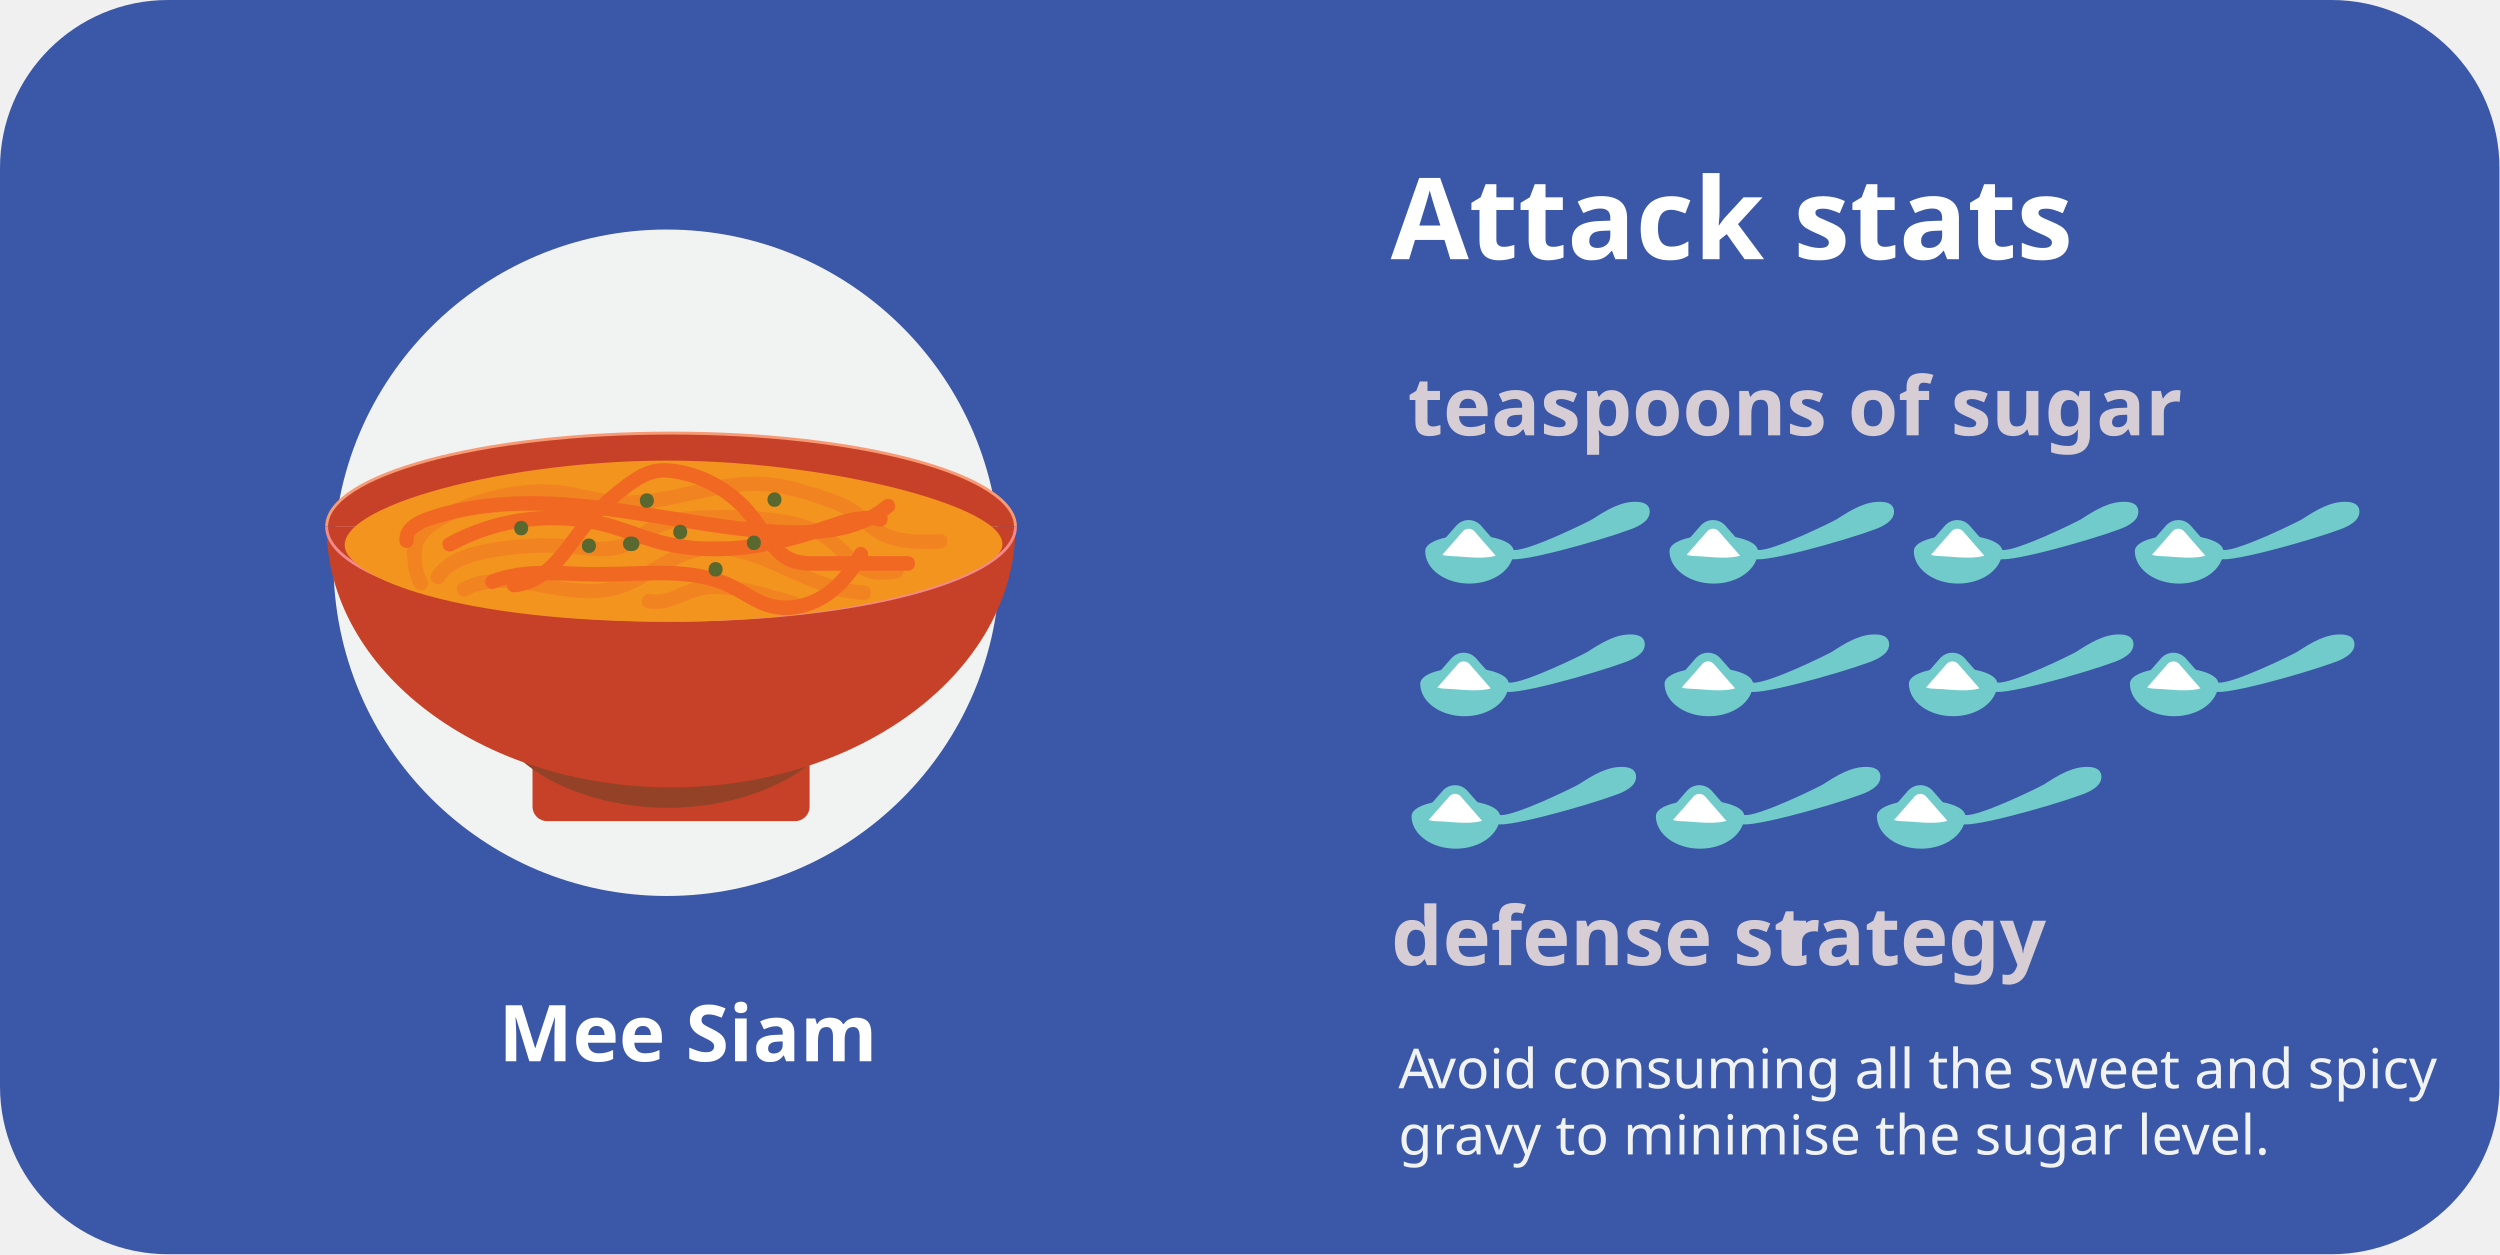
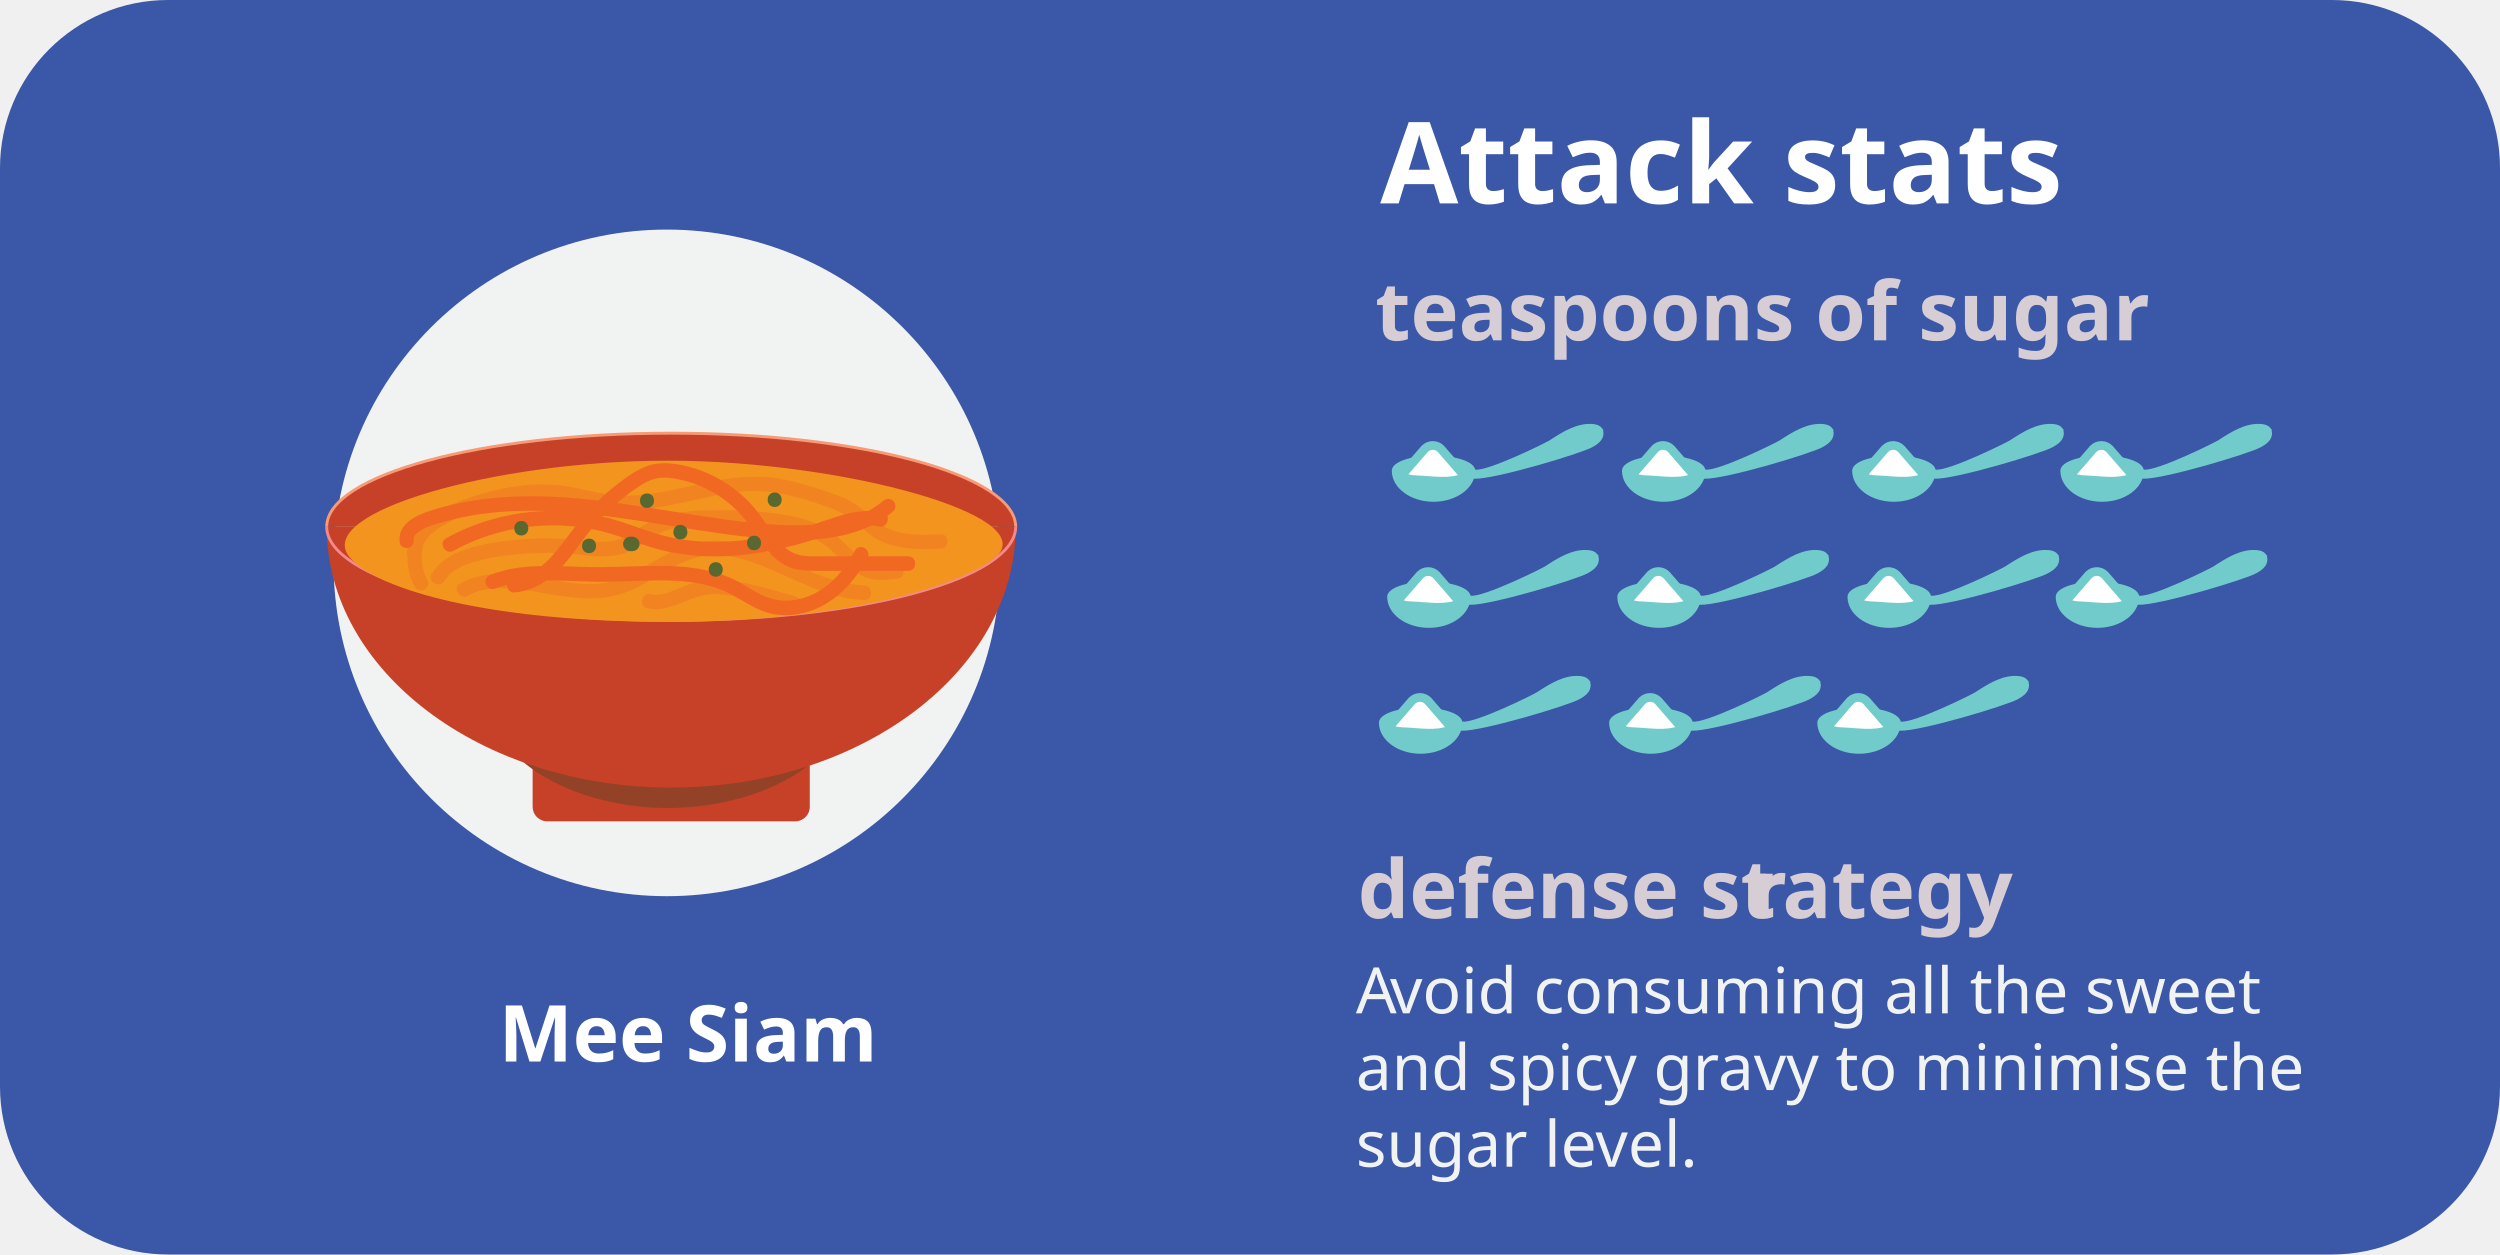
- <svg xmlns="http://www.w3.org/2000/svg" id="Layer_2" data-name="Layer 2" viewBox="0 0 860.59 431.75">
+ <svg xmlns="http://www.w3.org/2000/svg" id="Layer_2" data-name="Layer 2" viewBox="0 0 860.4 431.75">
  <defs>
    <style>
      .cls-1 {
+         font-family: TrebuchetMS, 'Trebuchet MS';
+         font-size: 22px;
+       }
+ 
+       .cls-1, .cls-2 {
+         fill: #f1f2f2;
+       }
+ 
+       .cls-3 {
        fill: #f28321;
-       }
- 
-       .cls-2, .cls-3 {
-         fill: #f1f2f2;
      }

      .cls-4 {
        fill: #f16823;
      }

      .cls-5 {
        fill: #934227;
      }

      .cls-6, .cls-7, .cls-8 {
        fill: #c64127;
      }

      .cls-9 {
        fill: #3b57a7;
      }

      .cls-10 {
        fill: #59682e;
      }

      .cls-11 {
        letter-spacing: -.03em;
      }

      .cls-12 {
        fill: #d6cdd5;
        font-size: 28px;
      }

      .cls-12, .cls-13, .cls-14 {
        font-family: TrebuchetMS-Bold, 'Trebuchet MS';
        font-weight: 700;
      }

      .cls-15 {
        letter-spacing: -.06em;
      }

-       .cls-3 {
-         font-family: TrebuchetMS, 'Trebuchet MS';
-         font-size: 19px;
-       }
- 
      .cls-16 {
        fill: #72cbcb;
      }

      .cls-16, .cls-17, .cls-7, .cls-8, .cls-18 {
        stroke-miterlimit: 10;
      }

      .cls-16, .cls-18 {
        stroke: #72cbcb;
      }

      .cls-17 {
        fill: #f3941f;
        stroke: #f3941f;
      }

      .cls-7 {
        stroke: #f79a75;
      }

      .cls-8 {
        stroke: #f4898b;
      }

      .cls-13 {
        font-size: 27px;
      }

      .cls-13, .cls-18, .cls-14 {
        fill: #fff;
      }

      .cls-18 {
        stroke-width: 3px;
      }

      .cls-14 {
        font-size: 39px;
      }
    </style>
  </defs>
  <g id="exploreSugar">
-     <g>
-       <rect class="cls-9" x="0" y="0" width="860.4" height="431.75" rx="57.84" ry="57.84" />
-       <g>
-         <g>
-           <path class="cls-16" d="m505.82,184.72c-8.13,0-14.72,2.22-14.72,4.96,0,5.92,6.59,10.71,14.72,10.71s14.72-4.8,14.72-10.71c0-2.74-6.59-4.96-14.72-4.96Z" />
-           <path class="cls-16" d="m566.81,174.42c-.66-.77-1.73-1.03-2.74-1.13-5.63-.52-10.83,2.77-15.58,5.84-1.2.77-22.61,11.34-27.46,10.67l-.48,2.27c7.88.19,39.16-9.22,42.99-11.35,1.19-.66,2.41-1.38,3.19-2.5s.97-2.76.09-3.8Z" />
-         </g>
-         <path class="cls-18" d="m494.77,190.68c-.32.37.41.54.37,1.03-.05.47,1.3,1.11,4.38,1.22,5.68.19,11.8,1.42,17.1-.64.41-.16.53-.67.25-1l-8.34-9.54c-1.62-1.64-4.26-1.65-5.9-.04l-7.85,8.97" />
-       </g>
-       <g>
-         <g>
-           <path class="cls-16" d="m589.92,184.72c-8.13,0-14.72,2.22-14.72,4.96,0,5.92,6.59,10.71,14.72,10.71s14.72-4.8,14.72-10.71c0-2.74-6.59-4.96-14.72-4.96Z" />
-           <path class="cls-16" d="m650.91,174.42c-.66-.77-1.73-1.03-2.74-1.13-5.63-.52-10.83,2.77-15.58,5.84-1.2.77-22.61,11.34-27.46,10.67l-.48,2.27c7.88.19,39.16-9.22,42.99-11.35,1.19-.66,2.41-1.38,3.19-2.5s.97-2.76.09-3.8Z" />
-         </g>
-         <path class="cls-18" d="m578.88,190.68c-.32.37.41.54.37,1.03-.05.47,1.3,1.11,4.38,1.22,5.68.19,11.8,1.42,17.1-.64.41-.16.53-.67.25-1l-8.34-9.54c-1.62-1.64-4.26-1.65-5.9-.04l-7.85,8.97" />
-       </g>
-       <g>
-         <g>
-           <path class="cls-16" d="m674.03,184.72c-8.13,0-14.72,2.22-14.72,4.96,0,5.92,6.59,10.71,14.72,10.71s14.72-4.8,14.72-10.71c0-2.74-6.59-4.96-14.72-4.96Z" />
-           <path class="cls-16" d="m735.02,174.42c-.66-.77-1.73-1.03-2.74-1.13-5.63-.52-10.83,2.77-15.58,5.84-1.2.77-22.61,11.34-27.46,10.67l-.48,2.27c7.88.19,39.16-9.22,42.99-11.35,1.19-.66,2.41-1.38,3.19-2.5s.97-2.76.09-3.8Z" />
-         </g>
-         <path class="cls-18" d="m662.98,190.68c-.32.37.41.54.37,1.03-.05.47,1.3,1.11,4.38,1.22,5.68.19,11.8,1.42,17.1-.64.41-.16.53-.67.25-1l-8.34-9.54c-1.62-1.64-4.26-1.65-5.9-.04l-7.85,8.97" />
-       </g>
-       <text class="cls-14" transform="translate(478.71 89.22)">
-         <tspan x="0" y="0">Attack stats </tspan>
-       </text>
-       <text class="cls-12" transform="translate(484.6 149.85)">
-         <tspan x="0" y="0">teaspoons of sugar</tspan>
-       </text>
-       <text class="cls-12" transform="translate(478.9 332.24)">
-         <tspan x="0" y="0">defense st</tspan>
-         <tspan class="cls-11" x="135.06" y="0">r</tspan>
-         <tspan x="146.15" y="0">ategy</tspan>
-       </text>
-       <g>
-         <g>
-           <path class="cls-16" d="m750.11,184.72c-8.13,0-14.72,2.22-14.72,4.96,0,5.92,6.59,10.71,14.72,10.71s14.72-4.8,14.72-10.71c0-2.74-6.59-4.96-14.72-4.96Z" />
-           <path class="cls-16" d="m811.1,174.42c-.66-.77-1.73-1.03-2.74-1.13-5.63-.52-10.83,2.77-15.58,5.84-1.2.77-22.61,11.34-27.46,10.67l-.48,2.27c7.88.19,39.16-9.22,42.99-11.35,1.19-.66,2.41-1.38,3.19-2.5s.97-2.76.09-3.8Z" />
-         </g>
-         <path class="cls-18" d="m739.06,190.68c-.32.37.41.54.37,1.03-.05.47,1.3,1.11,4.38,1.22,5.68.19,11.8,1.42,17.1-.64.41-.16.53-.67.25-1l-8.34-9.54c-1.62-1.64-4.26-1.65-5.9-.04l-7.85,8.97" />
-       </g>
-       <g>
-         <g>
-           <path class="cls-16" d="m504.12,230.38c-8.13,0-14.72,2.22-14.72,4.96,0,5.92,6.59,10.71,14.72,10.71s14.72-4.8,14.72-10.71c0-2.74-6.59-4.96-14.72-4.96Z" />
-           <path class="cls-16" d="m565.11,220.08c-.66-.77-1.73-1.03-2.74-1.13-5.63-.52-10.83,2.77-15.58,5.84-1.2.77-22.61,11.34-27.46,10.67l-.48,2.27c7.88.19,39.16-9.22,42.99-11.35,1.19-.66,2.41-1.38,3.19-2.5s.97-2.76.09-3.8Z" />
-         </g>
-         <path class="cls-18" d="m493.07,236.35c-.32.37.41.54.37,1.03-.05.47,1.3,1.11,4.38,1.22,5.68.19,11.8,1.42,17.1-.64.41-.16.53-.67.25-1l-8.34-9.54c-1.62-1.64-4.26-1.65-5.9-.04l-7.85,8.97" />
-       </g>
-       <g>
-         <g>
-           <path class="cls-16" d="m588.22,230.38c-8.13,0-14.72,2.22-14.72,4.96,0,5.92,6.59,10.71,14.72,10.71s14.72-4.8,14.72-10.71c0-2.74-6.59-4.96-14.72-4.96Z" />
-           <path class="cls-16" d="m649.21,220.08c-.66-.77-1.73-1.03-2.74-1.13-5.63-.52-10.83,2.77-15.58,5.84-1.2.77-22.61,11.34-27.46,10.67l-.48,2.27c7.88.19,39.16-9.22,42.99-11.35,1.19-.66,2.41-1.38,3.19-2.5s.97-2.76.09-3.8Z" />
-         </g>
-         <path class="cls-18" d="m577.18,236.35c-.32.37.41.54.37,1.03-.05.47,1.3,1.11,4.38,1.22,5.68.19,11.8,1.42,17.1-.64.41-.16.53-.67.25-1l-8.34-9.54c-1.62-1.64-4.26-1.65-5.9-.04l-7.85,8.97" />
-       </g>
-       <g>
-         <g>
-           <path class="cls-16" d="m672.33,230.38c-8.13,0-14.72,2.22-14.72,4.96,0,5.92,6.59,10.71,14.72,10.71s14.72-4.8,14.72-10.71c0-2.74-6.59-4.96-14.72-4.96Z" />
-           <path class="cls-16" d="m733.32,220.08c-.66-.77-1.73-1.03-2.74-1.13-5.63-.52-10.83,2.77-15.58,5.84-1.2.77-22.61,11.34-27.46,10.67l-.48,2.27c7.88.19,39.16-9.22,42.99-11.35,1.19-.66,2.41-1.38,3.19-2.5s.97-2.76.09-3.8Z" />
-         </g>
-         <path class="cls-18" d="m661.29,236.35c-.32.37.41.54.37,1.03-.05.47,1.3,1.11,4.38,1.22,5.68.19,11.8,1.42,17.1-.64.41-.16.53-.67.25-1l-8.34-9.54c-1.62-1.64-4.26-1.65-5.9-.04l-7.85,8.97" />
-       </g>
-       <g>
-         <g>
-           <path class="cls-16" d="m748.41,230.38c-8.13,0-14.72,2.22-14.72,4.96,0,5.92,6.59,10.71,14.72,10.71s14.72-4.8,14.72-10.71c0-2.74-6.59-4.96-14.72-4.96Z" />
-           <path class="cls-16" d="m809.4,220.08c-.66-.77-1.73-1.03-2.74-1.13-5.63-.52-10.83,2.77-15.58,5.84-1.2.77-22.61,11.34-27.46,10.67l-.48,2.27c7.88.19,39.16-9.22,42.99-11.35,1.19-.66,2.41-1.38,3.19-2.5s.97-2.76.09-3.8Z" />
-         </g>
-         <path class="cls-18" d="m737.37,236.35c-.32.37.41.54.37,1.03-.05.47,1.3,1.11,4.38,1.22,5.68.19,11.8,1.42,17.1-.64.41-.16.53-.67.25-1l-8.34-9.54c-1.62-1.64-4.26-1.65-5.9-.04l-7.85,8.97" />
-       </g>
-       <circle class="cls-2" cx="229.5" cy="193.72" r="114.71" />
-       <text class="cls-13" transform="translate(171.64 365.33)">
-         <tspan x="0" y="0">Mee Siam</tspan>
-       </text>
-       <text class="cls-3" transform="translate(481.39 374.62)">
-         <tspan class="cls-15" x="0" y="0">A</tspan>
-         <tspan x="10.16" y="0">void consuming all the sweet and spicy </tspan>
-         <tspan x="0" y="22.8">gravy to minimise the sugar level.</tspan>
-       </text>
-       <g>
-         <path class="cls-6" d="m183.31,259.42h95.38v18.25c0,2.76-2.24,5-5,5h-85.38c-2.76,0-5-2.24-5-5v-18.25h0Z" />
-         <path class="cls-5" d="m289.05,245.24c0,17.05-27.88,32.84-59.18,32.84s-59.18-15.79-59.18-32.84" />
-         <path class="cls-6" d="m349.56,181.3c0,49.56-53.08,89.74-118.56,89.74s-118.56-40.18-118.56-89.74" />
-         <path class="cls-7" d="m112.44,181.3c0-17.8,53.08-32.22,118.56-32.22s118.56,14.43,118.56,32.22" />
-         <path class="cls-8" d="m349.56,181.3c0,17.8-53.08,32.22-118.56,32.22s-118.56-14.43-118.56-32.22" />
-         <path class="cls-17" d="m342.13,191.56c-11.37,9.38-51.87,21.96-112.22,21.96s-99.83-10.71-109.28-22.19c-11.77-14.29,48.93-32.28,109.28-32.28s128.48,19.09,112.22,32.51Z" />
-         <path class="cls-1" d="m160.93,205.04c8.15-4.34,17.79-2.37,26.42-.86,9.67,1.7,19.57,3.19,28.94-.68,8.84-3.65,16.46-10.7,26.14-12.17,8.61-1.31,17.19,2.16,24.91,5.58,9.63,4.26,19.32,9.17,30.05,9.59,3.22.13,3.21-4.87,0-5-18.65-.73-33.64-16.3-52.6-15.39-5,.24-9.67,1.78-14.12,4.01s-8.53,4.99-12.93,7.24c-4.13,2.11-8.47,3.46-13.12,3.64s-9.63-.54-14.38-1.36c-10.56-1.82-21.84-4.23-31.82,1.09-2.84,1.51-.32,5.83,2.52,4.32h0Z" />
-         <path class="cls-1" d="m152.88,199.97c2.37-3.79,6.7-5.6,10.84-6.74,5.45-1.5,11.16-2.27,16.79-2.67,5.96-.43,11.96-.35,17.91.23,5.62.55,11.51,1.5,16.94-.6,5.04-1.95,8.92-6,14.1-7.65s11.12-1.83,16.67-1.94c6.12-.11,12.24.16,18.32.83,5.06.56,10.32,1.4,14.97,3.55,2.48,1.15,4.72,2.62,6.74,4.47,1.91,1.75,3.67,3.67,5.63,5.36,2.1,1.8,4.39,3.36,7.07,4.17,3.39,1.02,6.91.56,10.34.08,1.34-.19,2.07-1.89,1.75-3.08-.4-1.44-1.73-1.93-3.08-1.75-2.77.39-5.69.71-8.37-.31-1.95-.74-3.62-2.11-5.13-3.51-3.74-3.44-7.05-7.12-11.69-9.4-4.93-2.43-10.27-3.57-15.68-4.28-6.11-.81-12.27-1.18-18.43-1.17s-12.1.15-17.92,1.46c-2.74.62-5.41,1.61-7.85,3.01-2.31,1.33-4.42,2.97-6.74,4.29-5.07,2.89-10.71,2.17-16.28,1.59-6.09-.64-12.21-.81-18.32-.43-6.44.4-13.03,1.23-19.25,2.96-5.38,1.5-10.6,4.11-13.65,8.98-1.71,2.74,2.61,5.25,4.32,2.52h0Z" />
-         <path class="cls-1" d="m273.89,205.28c-8.88-2.41-17.98-5.53-27.25-5.81-4.35-.13-8.21,1-12.18,2.67-3.22,1.36-6.83,3.15-10.4,2.32-3.13-.73-4.47,4.09-1.33,4.82,8.23,1.92,14.91-4.81,22.96-4.82,4.5,0,8.98.94,13.33,2.02s9.03,2.4,13.54,3.63c3.11.84,4.44-3.98,1.33-4.82h0Z" />
-         <path class="cls-1" d="m145.02,190.26c.32-4.91,5.03-8.16,8.99-10.25,5.44-2.88,11.47-4.92,17.43-6.38,6.33-1.56,12.85-2.27,19.37-1.79,6.78.51,13.27,2.78,20.03,3.47,12.87,1.31,25.39-3.08,37.91-5.25,6.06-1.05,12.32-1.53,18.42-.48,6.43,1.1,12.87,3.16,18.98,5.43,3.28,1.22,6.21,2.89,8.84,5.2s5.09,4.62,8.24,6.07c6.41,2.95,13.57,2.85,20.48,2.57,3.21-.13,3.22-5.13,0-5-5.93.24-12.39.59-17.95-1.89-2.8-1.25-4.96-3.29-7.23-5.29-2.5-2.2-5.17-4.01-8.23-5.34s-6.33-2.36-9.55-3.37-6.58-2.03-9.94-2.75c-6.77-1.45-13.51-1.4-20.34-.44-12.76,1.8-25.27,6.59-38.31,5.66-6.83-.49-13.38-2.83-20.21-3.49s-13.8.03-20.5,1.55c-7.04,1.6-14.27,4.03-20.6,7.55-5.46,3.03-10.39,7.64-10.82,14.22-.09,1.35,1.21,2.5,2.5,2.5,1.43,0,2.41-1.15,2.5-2.5h0Z" />
-         <path class="cls-1" d="m140.6,188.24c-.84,4.72-.14,9.51,2.14,13.75.62,1.15,2.31,1.61,3.42.9,1.17-.76,1.56-2.19.9-3.42-.23-.42-.43-.85-.63-1.28-.11-.26-.11-.25.01.04-.05-.13-.1-.25-.15-.38-.07-.19-.14-.38-.21-.57-.32-.93-.55-1.89-.71-2.86-.02-.1-.03-.2-.05-.3.04.33.05.35,0,.06-.02-.24-.05-.47-.07-.71-.04-.47-.05-.95-.05-1.42s.02-.95.06-1.42c.02-.23.03-.48.07-.71-.12.66.04-.22.07-.34.23-1.28-.35-2.76-1.75-3.08-1.22-.28-2.83.37-3.08,1.75h0Z" />
-         <path class="cls-4" d="m156.07,189.55c16.15-8.92,35.73-11.16,53.46-6.06,5.02,1.45,9.87,3.43,14.88,4.94s9.95,2.38,15.05,2.8c10.12.84,20.37-.36,30.24-2.65,5.48-1.27,10.85-2.94,16.16-4.78,5.26-1.82,10.97-3.89,16.59-2.6,3.13.72,4.47-4.1,1.33-4.82-5.37-1.23-10.74-.18-15.89,1.47-4.87,1.56-9.65,3.32-14.59,4.66-9.83,2.68-19.99,4.3-30.21,3.93-5.1-.18-10.15-.89-15.09-2.19s-10.05-3.37-15.1-4.96c-9.17-2.9-18.91-4.02-28.5-3.25-10.81.86-21.36,3.95-30.87,9.2-2.82,1.56-.3,5.88,2.52,4.32h0Z" />
-         <path class="cls-4" d="m170.2,202.62c8.83-3.41,18.34-2.99,27.63-2.62,4.66.19,9.31.29,13.97.16s9.17-.36,13.75-.41c8.74-.08,17.81.52,25.72,4.6,4.1,2.11,7.85,4.88,12.27,6.31,4.28,1.39,8.98,1.33,13.31.23,9.79-2.49,17.08-10.23,21.71-18.88,1.52-2.84-2.8-5.36-4.32-2.52-3.83,7.15-9.54,13.78-17.53,16.25-3.94,1.22-8.13,1.37-12.06.04-4.17-1.4-7.71-4.21-11.64-6.13-8.07-3.93-17.07-4.89-25.95-4.9-9,0-17.97.68-26.98.34-10.44-.39-21.28-1.13-31.23,2.71-1.26.49-2.13,1.68-1.75,3.08.33,1.2,1.81,2.24,3.08,1.75h0Z" />
-         <path class="cls-4" d="m142.37,185.46c-.17-1.28,1.84-2.63,3.01-3.27,2.22-1.22,4.79-1.87,7.21-2.56,5.5-1.57,11.15-2.62,16.85-3.2,11.56-1.17,23.23-.64,34.75.65,12.02,1.34,23.93,3.52,35.89,5.34s23.54,3.46,35.37,3.36c11.38-.09,23.09-2.28,31.99-9.82,1.03-.87.9-2.64,0-3.54-1.02-1.02-2.5-.88-3.54,0-7.67,6.5-18.11,8.21-27.85,8.35-11.91.18-23.86-1.51-35.6-3.32-23.9-3.67-48.1-8.62-72.37-5.87-6.59.75-13.12,2-19.44,4.02-5.27,1.68-11.98,4.51-11.08,11.19.18,1.34,1.9,2.07,3.08,1.75,1.45-.4,1.93-1.73,1.75-3.08h0Z" />
-         <path class="cls-4" d="m312.58,191.45c-6.3,0-12.6,0-18.91,0h-9.2c-2.78,0-5.66.2-8.41-.23-4.6-.72-7.6-4.03-10.14-7.67-2.71-3.88-5.19-7.86-8.56-11.23-7.15-7.14-17-12.07-27.13-12.84-2.86-.22-5.73.15-8.39,1.24s-5,2.66-7.3,4.34c-4.44,3.25-8.57,6.89-12.28,10.95-4.19,4.58-7.48,9.86-11.54,14.54-3.53,4.08-8.14,7.97-13.77,8.35-1.35.09-2.5,1.08-2.5,2.5,0,1.28,1.15,2.59,2.5,2.5,5.43-.36,10.21-2.96,14.18-6.57s7.1-8.41,10.44-12.76,7.1-8.27,11.23-11.81c1.98-1.7,4.05-3.29,6.21-4.77s4.46-2.86,7.08-3.37,5.39-.1,7.96.46c2.4.52,4.78,1.25,7.04,2.21,4.31,1.83,8.32,4.43,11.74,7.63s5.9,7.02,8.55,10.87,5.76,7.58,10.25,9.4c2.96,1.2,6.22,1.28,9.37,1.28,3.47,0,6.95,0,10.42,0,7.05,0,14.1,0,21.14,0,3.22,0,3.22-5,0-5h0Z" />
-         <path class="cls-10" d="m216.93,189.69h.68c.34.01.67-.06.96-.22.31-.1.58-.27.8-.52.24-.23.42-.49.52-.8.16-.3.23-.62.22-.96l-.09-.66c-.12-.42-.33-.79-.64-1.1l-.51-.39c-.39-.23-.81-.34-1.26-.34h-.68c-.34-.01-.67.06-.96.22-.31.1-.58.27-.8.52-.24.23-.42.49-.52.8-.16.3-.23.62-.22.96l.09.66c.12.42.33.79.64,1.1l.51.39c.39.23.81.34,1.26.34h0Z" />
-         <path class="cls-10" d="m234.16,185.64c3.22,0,3.22-5,0-5s-3.22,5,0,5h0Z" />
-         <path class="cls-10" d="m259.51,189.36c3.22,0,3.22-5,0-5s-3.22,5,0,5h0Z" />
-         <path class="cls-10" d="m246.33,198.48c3.22,0,3.22-5,0-5s-3.22,5,0,5h0Z" />
-         <path class="cls-10" d="m202.73,190.37c3.22,0,3.22-5,0-5s-3.22,5,0,5h0Z" />
-         <path class="cls-10" d="m222.67,174.82c3.22,0,3.22-5,0-5s-3.22,5,0,5h0Z" />
-         <path class="cls-10" d="m266.61,174.48c3.22,0,3.22-5,0-5s-3.22,5,0,5h0Z" />
-         <path class="cls-10" d="m179.41,184.29c3.22,0,3.22-5,0-5s-3.22,5,0,5h0Z" />
-       </g>
-       <g>
-         <g>
-           <path class="cls-16" d="m501.12,275.98c-8.13,0-14.72,2.22-14.72,4.96,0,5.92,6.59,10.71,14.72,10.71s14.72-4.8,14.72-10.71c0-2.74-6.59-4.96-14.72-4.96Z" />
-           <path class="cls-16" d="m562.11,265.68c-.66-.77-1.73-1.03-2.74-1.13-5.63-.52-10.83,2.77-15.58,5.84-1.2.77-22.61,11.34-27.46,10.67l-.48,2.27c7.88.19,39.16-9.22,42.99-11.35,1.19-.66,2.41-1.38,3.19-2.5s.97-2.76.09-3.8Z" />
-         </g>
-         <path class="cls-18" d="m490.08,281.95c-.32.37.41.54.37,1.03-.05.47,1.3,1.11,4.38,1.22,5.68.19,11.8,1.42,17.1-.64.41-.16.53-.67.25-1l-8.34-9.54c-1.62-1.64-4.26-1.65-5.9-.04l-7.85,8.97" />
-       </g>
-       <g>
-         <g>
-           <path class="cls-16" d="m585.23,275.98c-8.13,0-14.72,2.22-14.72,4.96,0,5.92,6.59,10.71,14.72,10.71s14.72-4.8,14.72-10.71c0-2.74-6.59-4.96-14.72-4.96Z" />
-           <path class="cls-16" d="m646.22,265.68c-.66-.77-1.73-1.03-2.74-1.13-5.63-.52-10.83,2.77-15.58,5.84-1.2.77-22.61,11.34-27.46,10.67l-.48,2.27c7.88.19,39.16-9.22,42.99-11.35,1.19-.66,2.41-1.38,3.19-2.5s.97-2.76.09-3.8Z" />
-         </g>
-         <path class="cls-18" d="m574.18,281.95c-.32.37.41.54.37,1.03-.05.47,1.3,1.11,4.38,1.22,5.68.19,11.8,1.42,17.1-.64.41-.16.53-.67.25-1l-8.34-9.54c-1.62-1.64-4.26-1.65-5.9-.04l-7.85,8.97" />
-       </g>
-       <g>
-         <g>
-           <path class="cls-16" d="m661.31,275.98c-8.13,0-14.72,2.22-14.72,4.96,0,5.92,6.59,10.71,14.72,10.71s14.72-4.8,14.72-10.71c0-2.74-6.59-4.96-14.72-4.96Z" />
-           <path class="cls-16" d="m722.3,265.68c-.66-.77-1.73-1.03-2.74-1.13-5.63-.52-10.83,2.77-15.58,5.84-1.2.77-22.61,11.34-27.46,10.67l-.48,2.27c7.88.19,39.16-9.22,42.99-11.35,1.19-.66,2.41-1.38,3.19-2.5s.97-2.76.09-3.8Z" />
-         </g>
-         <path class="cls-18" d="m650.26,281.95c-.32.37.41.54.37,1.03-.05.47,1.3,1.11,4.38,1.22,5.68.19,11.8,1.42,17.1-.64.41-.16.53-.67.25-1l-8.34-9.54c-1.62-1.64-4.26-1.65-5.9-.04l-7.85,8.97" />
-       </g>
+     <rect class="cls-9" x="0" y="0" width="860.4" height="431.75" rx="57.84" ry="57.84" />
+     <g>
+       <g>
+         <path class="cls-16" d="m493.36,157.3c-7.66,0-13.86,2.11-13.86,4.71,0,5.62,6.21,10.18,13.86,10.18s13.86-4.56,13.86-10.18c0-2.6-6.21-4.71-13.86-4.71Z" />
+         <path class="cls-16" d="m550.81,147.51c-.62-.73-1.63-.98-2.58-1.07-5.31-.5-10.2,2.64-14.68,5.55-1.13.73-21.29,10.77-25.86,10.13l-.46,2.16c7.42.18,36.88-8.76,40.49-10.79,1.12-.63,2.27-1.31,3-2.37s.92-2.62.08-3.61Z" />
+       </g>
+       <path class="cls-18" d="m482.96,162.97c-.3.35.39.52.34.98-.04.45,1.23,1.06,4.12,1.16,5.35.18,11.11,1.35,16.11-.61.38-.15.5-.64.23-.95l-7.86-9.06c-1.52-1.56-4.01-1.57-5.55-.03l-7.39,8.52" />
+     </g>
+     <g>
+       <g>
+         <path class="cls-16" d="m572.58,157.3c-7.66,0-13.86,2.11-13.86,4.71,0,5.62,6.21,10.18,13.86,10.18s13.86-4.56,13.86-10.18c0-2.6-6.21-4.71-13.86-4.71Z" />
+         <path class="cls-16" d="m630.02,147.51c-.62-.73-1.63-.98-2.58-1.07-5.31-.5-10.2,2.64-14.68,5.55-1.13.73-21.29,10.77-25.86,10.13l-.46,2.16c7.42.18,36.88-8.76,40.49-10.79,1.12-.63,2.27-1.31,3-2.37s.92-2.62.08-3.61Z" />
+       </g>
+       <path class="cls-18" d="m562.18,162.97c-.3.35.39.52.34.98-.04.45,1.23,1.06,4.12,1.16,5.35.18,11.11,1.35,16.11-.61.38-.15.5-.64.23-.95l-7.86-9.06c-1.52-1.56-4.01-1.57-5.55-.03l-7.39,8.52" />
+     </g>
+     <g>
+       <g>
+         <path class="cls-16" d="m651.8,157.3c-7.66,0-13.86,2.11-13.86,4.71,0,5.62,6.21,10.18,13.86,10.18s13.86-4.56,13.86-10.18c0-2.6-6.21-4.71-13.86-4.71Z" />
+         <path class="cls-16" d="m709.24,147.51c-.62-.73-1.63-.98-2.58-1.07-5.31-.5-10.2,2.64-14.68,5.55-1.13.73-21.29,10.77-25.86,10.13l-.46,2.16c7.42.18,36.88-8.76,40.49-10.79,1.12-.63,2.27-1.31,3-2.37s.92-2.62.08-3.61Z" />
+       </g>
+       <path class="cls-18" d="m641.39,162.97c-.3.35.39.52.34.98-.04.45,1.23,1.06,4.12,1.16,5.35.18,11.11,1.35,16.11-.61.38-.15.5-.64.23-.95l-7.86-9.06c-1.52-1.56-4.01-1.57-5.55-.03l-7.39,8.52" />
+     </g>
+     <text class="cls-14" transform="translate(475 70)">
+       <tspan x="0" y="0">Attack stats </tspan>
+     </text>
+     <text class="cls-12" transform="translate(473.28 117.12)">
+       <tspan x="0" y="0">teaspoons of sugar</tspan>
+     </text>
+     <text class="cls-12" transform="translate(467.29 315.98)">
+       <tspan x="0" y="0">defense st</tspan>
+       <tspan class="cls-11" x="135.06" y="0">r</tspan>
+       <tspan x="146.15" y="0">ategy</tspan>
+     </text>
+     <g>
+       <g>
+         <path class="cls-16" d="m723.45,157.3c-7.66,0-13.86,2.11-13.86,4.71,0,5.62,6.21,10.18,13.86,10.18s13.86-4.56,13.86-10.18c0-2.6-6.21-4.71-13.86-4.71Z" />
+         <path class="cls-16" d="m780.9,147.51c-.62-.73-1.63-.98-2.58-1.07-5.31-.5-10.2,2.64-14.68,5.55-1.13.73-21.29,10.77-25.86,10.13l-.46,2.16c7.42.18,36.88-8.76,40.49-10.79,1.12-.63,2.27-1.31,3-2.37s.92-2.62.08-3.61Z" />
+       </g>
+       <path class="cls-18" d="m713.05,162.97c-.3.35.39.52.34.98-.04.45,1.23,1.06,4.12,1.16,5.35.18,11.11,1.35,16.11-.61.38-.15.5-.64.23-.95l-7.86-9.06c-1.52-1.56-4.01-1.57-5.55-.03l-7.39,8.52" />
+     </g>
+     <g>
+       <g>
+         <path class="cls-16" d="m491.77,200.69c-7.66,0-13.86,2.11-13.86,4.71,0,5.62,6.21,10.18,13.86,10.18s13.86-4.56,13.86-10.18c0-2.6-6.21-4.71-13.86-4.71Z" />
+         <path class="cls-16" d="m549.21,190.9c-.62-.73-1.63-.98-2.58-1.07-5.31-.5-10.2,2.64-14.68,5.55-1.13.73-21.29,10.77-25.86,10.13l-.46,2.16c7.42.18,36.88-8.76,40.49-10.79,1.12-.63,2.27-1.31,3-2.37s.92-2.62.08-3.61Z" />
+       </g>
+       <path class="cls-18" d="m481.36,206.36c-.3.35.39.52.34.98-.04.45,1.23,1.06,4.12,1.16,5.35.18,11.11,1.35,16.11-.61.38-.15.5-.64.23-.95l-7.86-9.06c-1.52-1.56-4.01-1.57-5.55-.03l-7.39,8.52" />
+     </g>
+     <g>
+       <g>
+         <path class="cls-16" d="m570.98,200.69c-7.66,0-13.86,2.11-13.86,4.71,0,5.62,6.21,10.18,13.86,10.18s13.86-4.56,13.86-10.18c0-2.6-6.21-4.71-13.86-4.71Z" />
+         <path class="cls-16" d="m628.42,190.9c-.62-.73-1.63-.98-2.58-1.07-5.31-.5-10.2,2.64-14.68,5.55-1.13.73-21.29,10.77-25.86,10.13l-.46,2.16c7.42.18,36.88-8.76,40.49-10.79,1.12-.63,2.27-1.31,3-2.37s.92-2.62.08-3.61Z" />
+       </g>
+       <path class="cls-18" d="m560.58,206.36c-.3.35.39.52.34.98-.04.45,1.23,1.06,4.12,1.16,5.35.18,11.11,1.35,16.11-.61.38-.15.5-.64.23-.95l-7.86-9.06c-1.52-1.56-4.01-1.57-5.55-.03l-7.39,8.52" />
+     </g>
+     <g>
+       <g>
+         <path class="cls-16" d="m650.2,200.69c-7.66,0-13.86,2.11-13.86,4.71,0,5.62,6.21,10.18,13.86,10.18s13.86-4.56,13.86-10.18c0-2.6-6.21-4.71-13.86-4.71Z" />
+         <path class="cls-16" d="m707.64,190.9c-.62-.73-1.63-.98-2.58-1.07-5.31-.5-10.2,2.64-14.68,5.55-1.13.73-21.29,10.77-25.86,10.13l-.46,2.16c7.42.18,36.88-8.76,40.49-10.79,1.12-.63,2.27-1.31,3-2.37s.92-2.62.08-3.61Z" />
+       </g>
+       <path class="cls-18" d="m639.8,206.36c-.3.35.39.52.34.98-.04.45,1.23,1.06,4.12,1.16,5.35.18,11.11,1.35,16.11-.61.38-.15.5-.64.23-.95l-7.86-9.06c-1.52-1.56-4.01-1.57-5.55-.03l-7.39,8.52" />
+     </g>
+     <g>
+       <g>
+         <path class="cls-16" d="m721.85,200.69c-7.66,0-13.86,2.11-13.86,4.71,0,5.62,6.21,10.18,13.86,10.18s13.86-4.56,13.86-10.18c0-2.6-6.21-4.71-13.86-4.71Z" />
+         <path class="cls-16" d="m779.3,190.9c-.62-.73-1.63-.98-2.58-1.07-5.31-.5-10.2,2.64-14.68,5.55-1.13.73-21.29,10.77-25.86,10.13l-.46,2.16c7.42.18,36.88-8.76,40.49-10.79,1.12-.63,2.27-1.31,3-2.37s.92-2.62.08-3.61Z" />
+       </g>
+       <path class="cls-18" d="m711.45,206.36c-.3.35.39.52.34.98-.04.45,1.23,1.06,4.12,1.16,5.35.18,11.11,1.35,16.11-.61.38-.15.5-.64.23-.95l-7.86-9.06c-1.52-1.56-4.01-1.57-5.55-.03l-7.39,8.52" />
+     </g>
+     <circle class="cls-2" cx="229.5" cy="193.72" r="114.71" />
+     <text class="cls-13" transform="translate(171.64 365.33)">
+       <tspan x="0" y="0">Mee Siam</tspan>
+     </text>
+     <text class="cls-1" transform="translate(466.63 348.75)">
+       <tspan class="cls-15" x="0" y="0">A</tspan>
+       <tspan x="11.76" y="0">void consuming all the sweet </tspan>
+       <tspan x="0" y="26.4">and spicy gravy to minimise the </tspan>
+       <tspan x="0" y="52.8">sugar level.</tspan>
+     </text>
+     <g>
+       <path class="cls-6" d="m183.31,259.42h95.38v18.25c0,2.76-2.24,5-5,5h-85.38c-2.76,0-5-2.24-5-5v-18.25h0Z" />
+       <path class="cls-5" d="m289.05,245.24c0,17.05-27.88,32.84-59.18,32.84s-59.18-15.79-59.18-32.84" />
+       <path class="cls-6" d="m349.56,181.3c0,49.56-53.08,89.74-118.56,89.74s-118.56-40.18-118.56-89.74" />
+       <path class="cls-7" d="m112.44,181.3c0-17.8,53.08-32.22,118.56-32.22s118.56,14.43,118.56,32.22" />
+       <path class="cls-8" d="m349.56,181.3c0,17.8-53.08,32.22-118.56,32.22s-118.56-14.43-118.56-32.22" />
+       <path class="cls-17" d="m342.13,191.56c-11.37,9.38-51.87,21.96-112.22,21.96s-99.83-10.71-109.28-22.19c-11.77-14.29,48.93-32.28,109.28-32.28s128.48,19.09,112.22,32.51Z" />
+       <path class="cls-3" d="m160.93,205.04c8.15-4.34,17.79-2.37,26.42-.86,9.67,1.7,19.57,3.19,28.94-.68,8.84-3.65,16.46-10.7,26.14-12.17,8.61-1.31,17.19,2.16,24.91,5.58,9.63,4.26,19.32,9.17,30.05,9.59,3.22.13,3.21-4.87,0-5-18.65-.73-33.64-16.3-52.6-15.39-5,.24-9.67,1.78-14.12,4.01s-8.53,4.99-12.93,7.24c-4.13,2.11-8.47,3.46-13.12,3.64s-9.63-.54-14.38-1.36c-10.56-1.82-21.84-4.23-31.82,1.09-2.84,1.51-.32,5.83,2.52,4.32h0Z" />
+       <path class="cls-3" d="m152.88,199.97c2.37-3.79,6.7-5.6,10.84-6.74,5.45-1.5,11.16-2.27,16.79-2.67,5.96-.43,11.96-.35,17.91.23,5.62.55,11.51,1.5,16.94-.6,5.04-1.95,8.92-6,14.1-7.65s11.12-1.83,16.67-1.94c6.12-.11,12.24.16,18.32.83,5.06.56,10.32,1.4,14.97,3.55,2.48,1.15,4.72,2.62,6.74,4.47,1.91,1.75,3.67,3.67,5.63,5.36,2.1,1.8,4.39,3.36,7.07,4.17,3.39,1.02,6.91.56,10.34.08,1.34-.19,2.07-1.89,1.75-3.08-.4-1.44-1.73-1.93-3.08-1.75-2.77.39-5.69.71-8.37-.31-1.95-.74-3.62-2.11-5.13-3.51-3.74-3.44-7.05-7.12-11.69-9.4-4.93-2.43-10.27-3.57-15.68-4.28-6.11-.81-12.27-1.18-18.43-1.17s-12.1.15-17.92,1.46c-2.74.62-5.41,1.61-7.85,3.01-2.31,1.33-4.42,2.97-6.74,4.29-5.07,2.89-10.71,2.17-16.28,1.59-6.09-.64-12.21-.81-18.32-.43-6.44.4-13.03,1.23-19.25,2.96-5.38,1.5-10.6,4.11-13.65,8.98-1.71,2.74,2.61,5.25,4.32,2.52h0Z" />
+       <path class="cls-3" d="m273.89,205.28c-8.88-2.41-17.98-5.53-27.25-5.81-4.35-.13-8.21,1-12.18,2.67-3.22,1.36-6.83,3.15-10.4,2.32-3.13-.73-4.47,4.09-1.33,4.82,8.23,1.92,14.91-4.81,22.96-4.82,4.5,0,8.98.94,13.33,2.02s9.03,2.4,13.54,3.63c3.11.84,4.44-3.98,1.33-4.82h0Z" />
+       <path class="cls-3" d="m145.02,190.26c.32-4.91,5.03-8.16,8.99-10.25,5.44-2.88,11.47-4.92,17.43-6.38,6.33-1.56,12.85-2.27,19.37-1.79s13.27,2.78,20.03,3.47c12.87,1.31,25.39-3.08,37.91-5.25,6.06-1.05,12.32-1.53,18.42-.48,6.43,1.1,12.87,3.16,18.98,5.43,3.28,1.22,6.21,2.89,8.84,5.2s5.09,4.62,8.24,6.07c6.41,2.95,13.57,2.85,20.48,2.57,3.21-.13,3.22-5.13,0-5-5.93.24-12.39.59-17.95-1.89-2.8-1.25-4.96-3.29-7.23-5.29-2.5-2.2-5.17-4.01-8.23-5.34s-6.33-2.36-9.55-3.37-6.58-2.03-9.94-2.75c-6.77-1.45-13.51-1.4-20.34-.44-12.76,1.8-25.27,6.59-38.31,5.66-6.83-.49-13.38-2.83-20.21-3.49s-13.8.03-20.5,1.55c-7.04,1.6-14.27,4.03-20.6,7.55-5.46,3.03-10.39,7.64-10.82,14.22-.09,1.35,1.21,2.5,2.5,2.5,1.43,0,2.41-1.15,2.5-2.5h0Z" />
+       <path class="cls-3" d="m140.6,188.24c-.84,4.72-.14,9.51,2.14,13.75.62,1.15,2.31,1.61,3.42.9,1.17-.76,1.56-2.19.9-3.42-.23-.42-.43-.85-.63-1.28-.11-.26-.11-.25.01.04-.05-.13-.1-.25-.15-.38-.07-.19-.14-.38-.21-.57-.32-.93-.55-1.89-.71-2.86-.02-.1-.03-.2-.05-.3.04.33.05.35,0,.06-.02-.24-.05-.47-.07-.71-.04-.47-.05-.95-.05-1.42s.02-.95.06-1.42c.02-.23.03-.48.07-.71-.12.66.04-.22.07-.34.23-1.28-.35-2.76-1.75-3.08-1.22-.28-2.83.37-3.08,1.75h0Z" />
+       <path class="cls-4" d="m156.07,189.55c16.15-8.92,35.73-11.16,53.46-6.06,5.02,1.45,9.87,3.43,14.88,4.94s9.95,2.38,15.05,2.8c10.12.84,20.37-.36,30.24-2.65,5.48-1.27,10.85-2.94,16.16-4.78s10.97-3.89,16.59-2.6c3.13.72,4.47-4.1,1.33-4.82-5.37-1.23-10.74-.18-15.89,1.47-4.87,1.56-9.65,3.32-14.59,4.66-9.83,2.68-19.99,4.3-30.21,3.93-5.1-.18-10.15-.89-15.09-2.19s-10.05-3.37-15.1-4.96c-9.17-2.9-18.91-4.02-28.5-3.25-10.81.86-21.36,3.95-30.87,9.2-2.82,1.56-.3,5.88,2.52,4.32h0Z" />
+       <path class="cls-4" d="m170.2,202.62c8.83-3.41,18.34-2.99,27.63-2.62,4.66.19,9.31.29,13.97.16s9.17-.36,13.75-.41c8.74-.08,17.81.52,25.72,4.6,4.1,2.11,7.85,4.88,12.27,6.31s8.98,1.33,13.31.23c9.79-2.49,17.08-10.23,21.71-18.88,1.52-2.84-2.8-5.36-4.32-2.52-3.83,7.15-9.54,13.78-17.53,16.25-3.94,1.22-8.13,1.37-12.06.04-4.17-1.4-7.71-4.21-11.64-6.13-8.07-3.93-17.07-4.89-25.95-4.9s-17.97.68-26.98.34c-10.44-.39-21.28-1.13-31.23,2.71-1.26.49-2.13,1.68-1.75,3.08.33,1.2,1.81,2.24,3.08,1.75h0Z" />
+       <path class="cls-4" d="m142.37,185.46c-.17-1.28,1.84-2.63,3.01-3.27,2.22-1.22,4.79-1.87,7.21-2.56,5.5-1.57,11.15-2.62,16.85-3.2,11.56-1.17,23.23-.64,34.75.65,12.02,1.34,23.93,3.52,35.89,5.34,11.67,1.78,23.54,3.46,35.37,3.36,11.38-.09,23.09-2.28,31.99-9.82,1.03-.87.9-2.64,0-3.54-1.02-1.02-2.5-.88-3.54,0-7.67,6.5-18.11,8.21-27.85,8.35-11.91.18-23.86-1.51-35.6-3.32-23.9-3.67-48.1-8.62-72.37-5.87-6.59.75-13.12,2-19.44,4.02-5.27,1.68-11.98,4.51-11.08,11.19.18,1.34,1.9,2.07,3.08,1.75,1.45-.4,1.93-1.73,1.75-3.08h0Z" />
+       <path class="cls-4" d="m312.58,191.45c-6.3,0-12.6,0-18.91,0h-9.2c-2.78,0-5.66.2-8.41-.23-4.6-.72-7.6-4.03-10.14-7.67-2.71-3.88-5.19-7.86-8.56-11.23-7.15-7.14-17-12.07-27.13-12.84-2.86-.22-5.73.15-8.39,1.24s-5,2.66-7.3,4.34c-4.44,3.25-8.57,6.89-12.28,10.95-4.19,4.58-7.48,9.86-11.54,14.54-3.53,4.08-8.14,7.97-13.77,8.35-1.35.09-2.5,1.08-2.5,2.5,0,1.28,1.15,2.59,2.5,2.5,5.43-.36,10.21-2.96,14.18-6.57s7.1-8.41,10.44-12.76,7.1-8.27,11.23-11.81c1.98-1.7,4.05-3.29,6.21-4.77s4.46-2.86,7.08-3.37,5.39-.1,7.96.46c2.4.52,4.78,1.25,7.04,2.21,4.31,1.83,8.32,4.43,11.74,7.63s5.9,7.02,8.55,10.87,5.76,7.58,10.25,9.4c2.96,1.2,6.22,1.28,9.37,1.28,3.47,0,6.95,0,10.42,0,7.05,0,14.1,0,21.14,0,3.22,0,3.22-5,0-5h0Z" />
+       <path class="cls-10" d="m216.93,189.69h.68c.34.01.67-.06.96-.22.31-.1.58-.27.8-.52.24-.23.42-.49.52-.8.16-.3.23-.62.22-.96l-.09-.66c-.12-.42-.33-.79-.64-1.1l-.51-.39c-.39-.23-.81-.34-1.26-.34h-.68c-.34-.01-.67.06-.96.22-.31.1-.58.27-.8.52-.24.23-.42.49-.52.8-.16.3-.23.62-.22.96l.09.66c.12.42.33.79.64,1.1l.51.39c.39.23.81.34,1.26.34h0Z" />
+       <path class="cls-10" d="m234.16,185.64c3.22,0,3.22-5,0-5s-3.22,5,0,5h0Z" />
+       <path class="cls-10" d="m259.51,189.36c3.22,0,3.22-5,0-5s-3.22,5,0,5h0Z" />
+       <path class="cls-10" d="m246.33,198.48c3.22,0,3.22-5,0-5s-3.22,5,0,5h0Z" />
+       <path class="cls-10" d="m202.73,190.37c3.22,0,3.22-5,0-5s-3.22,5,0,5h0Z" />
+       <path class="cls-10" d="m222.67,174.82c3.22,0,3.22-5,0-5s-3.22,5,0,5h0Z" />
+       <path class="cls-10" d="m266.61,174.48c3.22,0,3.22-5,0-5s-3.22,5,0,5h0Z" />
+       <path class="cls-10" d="m179.41,184.29c3.22,0,3.22-5,0-5s-3.22,5,0,5h0Z" />
+     </g>
+     <g>
+       <g>
+         <path class="cls-16" d="m488.94,244.02c-7.66,0-13.86,2.11-13.86,4.71,0,5.62,6.21,10.18,13.86,10.18s13.86-4.56,13.86-10.18c0-2.6-6.21-4.71-13.86-4.71Z" />
+         <path class="cls-16" d="m546.39,234.24c-.62-.73-1.63-.98-2.58-1.07-5.31-.5-10.2,2.64-14.68,5.55-1.13.73-21.29,10.77-25.86,10.13l-.46,2.16c7.42.18,36.88-8.76,40.49-10.79,1.12-.63,2.27-1.31,3-2.37s.92-2.62.08-3.61Z" />
+       </g>
+       <path class="cls-18" d="m478.54,249.69c-.3.35.39.52.34.98-.04.45,1.23,1.06,4.12,1.16,5.35.18,11.11,1.35,16.11-.61.38-.15.5-.64.23-.95l-7.86-9.06c-1.52-1.56-4.01-1.57-5.55-.03l-7.39,8.52" />
+     </g>
+     <g>
+       <g>
+         <path class="cls-16" d="m568.16,244.02c-7.66,0-13.86,2.11-13.86,4.71,0,5.62,6.21,10.18,13.86,10.18s13.86-4.56,13.86-10.18c0-2.6-6.21-4.71-13.86-4.71Z" />
+         <path class="cls-16" d="m625.6,234.24c-.62-.73-1.63-.98-2.58-1.07-5.31-.5-10.2,2.64-14.68,5.55-1.13.73-21.29,10.77-25.86,10.13l-.46,2.16c7.42.18,36.88-8.76,40.49-10.79,1.12-.63,2.27-1.31,3-2.37s.92-2.62.08-3.61Z" />
+       </g>
+       <path class="cls-18" d="m557.76,249.69c-.3.35.39.52.34.98-.04.45,1.23,1.06,4.12,1.16,5.35.18,11.11,1.35,16.11-.61.38-.15.5-.64.23-.95l-7.86-9.06c-1.52-1.56-4.01-1.57-5.55-.03l-7.39,8.52" />
+     </g>
+     <g>
+       <g>
+         <path class="cls-16" d="m639.81,244.02c-7.66,0-13.86,2.11-13.86,4.71,0,5.62,6.21,10.18,13.86,10.18s13.86-4.56,13.86-10.18c0-2.6-6.21-4.71-13.86-4.71Z" />
+         <path class="cls-16" d="m697.26,234.24c-.62-.73-1.63-.98-2.58-1.07-5.31-.5-10.2,2.64-14.68,5.55-1.13.73-21.29,10.77-25.86,10.13l-.46,2.16c7.42.18,36.88-8.76,40.49-10.79,1.12-.63,2.27-1.31,3-2.37.73-1.06.92-2.62.08-3.61Z" />
+       </g>
+       <path class="cls-18" d="m629.41,249.69c-.3.35.39.52.34.98-.04.45,1.23,1.06,4.12,1.16,5.35.18,11.11,1.35,16.11-.61.38-.15.5-.64.23-.95l-7.86-9.06c-1.52-1.56-4.01-1.57-5.55-.03l-7.39,8.52" />
    </g>
  </g>
</svg>
